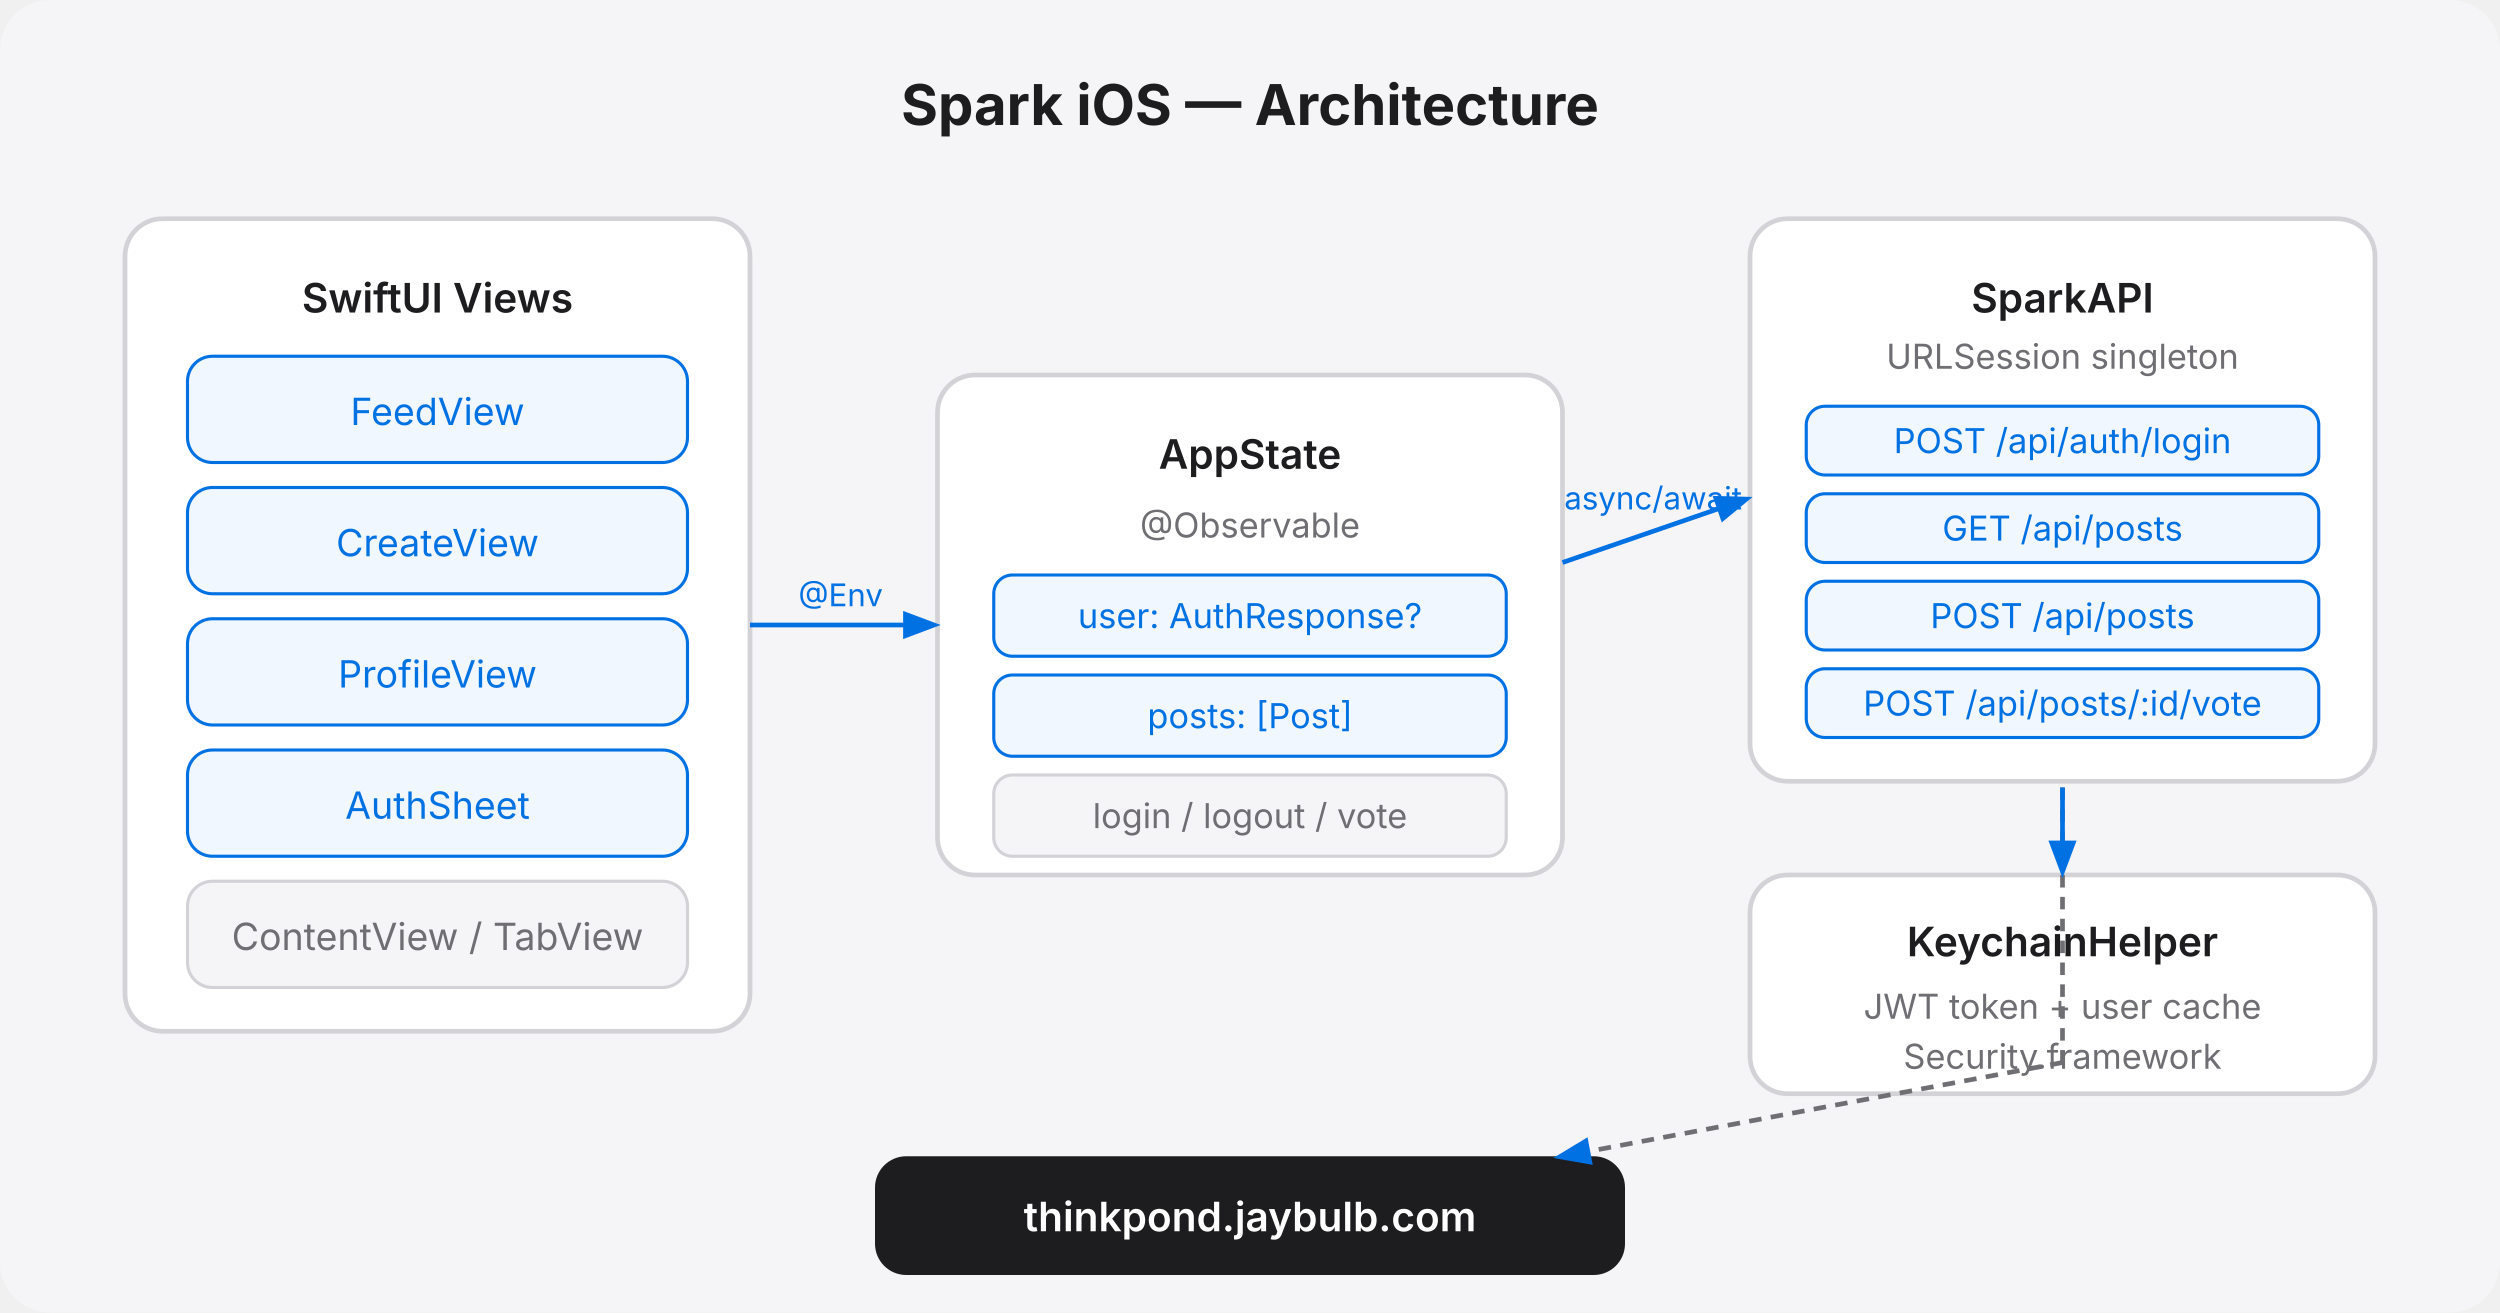
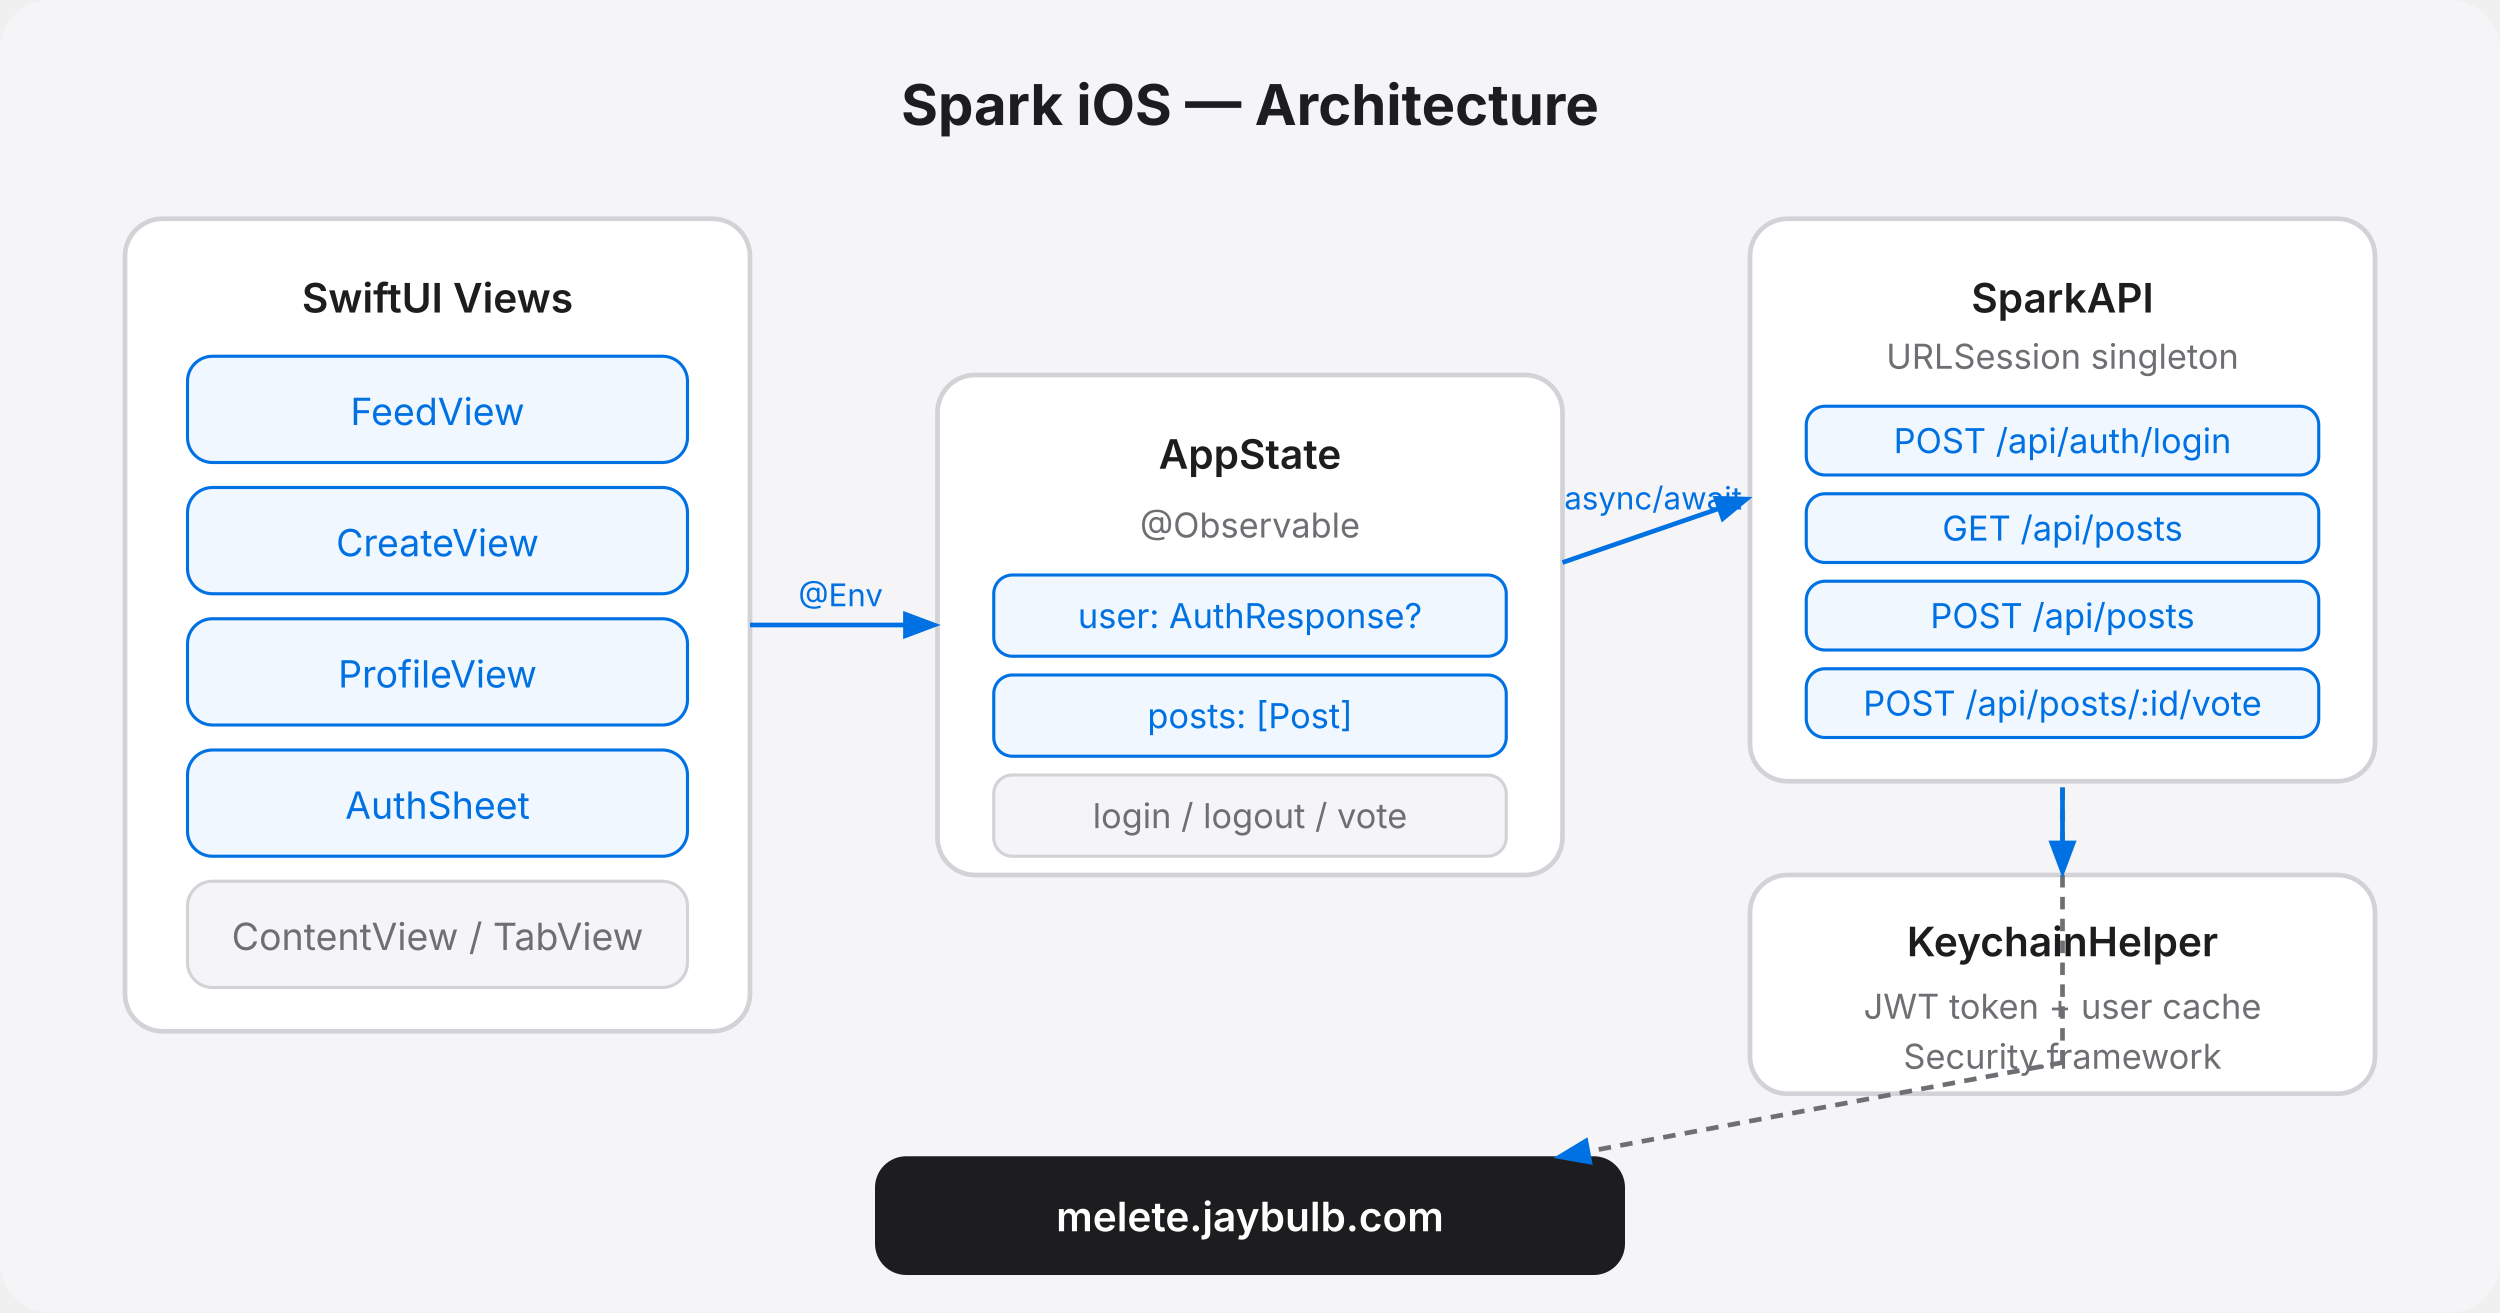
<svg xmlns="http://www.w3.org/2000/svg" width="800" height="420" font-family="-apple-system, BlinkMacSystemFont, sans-serif" viewBox="0 0 800 420">
  <rect width="800" height="420" fill="#f5f5f7" rx="16" />
  <text x="400" y="40" fill="#1d1d1f" font-size="18" font-weight="700" text-anchor="middle">Spark iOS — Architecture</text>
  <rect width="200" height="260" x="40" y="70" fill="#fff" stroke="#d2d2d7" stroke-width="1.5" rx="12" />
  <text x="140" y="100" fill="#1d1d1f" font-size="13" font-weight="600" text-anchor="middle">SwiftUI Views</text>
  <rect width="160" height="34" x="60" y="114" fill="#f0f7ff" stroke="#0071e3" rx="8" />
  <text x="140" y="136" fill="#0071e3" font-size="12" text-anchor="middle">FeedView</text>
  <rect width="160" height="34" x="60" y="156" fill="#f0f7ff" stroke="#0071e3" rx="8" />
  <text x="140" y="178" fill="#0071e3" font-size="12" text-anchor="middle">CreateView</text>
  <rect width="160" height="34" x="60" y="198" fill="#f0f7ff" stroke="#0071e3" rx="8" />
  <text x="140" y="220" fill="#0071e3" font-size="12" text-anchor="middle">ProfileView</text>
  <rect width="160" height="34" x="60" y="240" fill="#f0f7ff" stroke="#0071e3" rx="8" />
  <text x="140" y="262" fill="#0071e3" font-size="12" text-anchor="middle">AuthSheet</text>
  <rect width="160" height="34" x="60" y="282" fill="#f5f5f7" stroke="#d2d2d7" rx="8" />
  <text x="140" y="304" fill="#6e6e73" font-size="12" text-anchor="middle">ContentView / TabView</text>
  <rect width="200" height="160" x="300" y="120" fill="#fff" stroke="#d2d2d7" stroke-width="1.5" rx="12" />
  <text x="400" y="150" fill="#1d1d1f" font-size="13" font-weight="600" text-anchor="middle">AppState</text>
  <text x="400" y="172" fill="#6e6e73" font-size="11" text-anchor="middle">@Observable</text>
  <rect width="164" height="26" x="318" y="184" fill="#f0f7ff" stroke="#0071e3" rx="6" />
  <text x="400" y="201" fill="#0071e3" font-size="11" text-anchor="middle">user: AuthResponse?</text>
  <rect width="164" height="26" x="318" y="216" fill="#f0f7ff" stroke="#0071e3" rx="6" />
  <text x="400" y="233" fill="#0071e3" font-size="11" text-anchor="middle">posts: [Post]</text>
  <rect width="164" height="26" x="318" y="248" fill="#f5f5f7" stroke="#d2d2d7" rx="6" />
  <text x="400" y="265" fill="#6e6e73" font-size="11" text-anchor="middle">login / logout / vote</text>
  <rect width="200" height="180" x="560" y="70" fill="#fff" stroke="#d2d2d7" stroke-width="1.5" rx="12" />
  <text x="660" y="100" fill="#1d1d1f" font-size="13" font-weight="600" text-anchor="middle">SparkAPI</text>
  <text x="660" y="118" fill="#6e6e73" font-size="11" text-anchor="middle">URLSession singleton</text>
  <rect width="164" height="22" x="578" y="130" fill="#f0f7ff" stroke="#0071e3" rx="6" />
  <text x="660" y="145" fill="#0071e3" font-size="11" text-anchor="middle">POST /api/auth/login</text>
  <rect width="164" height="22" x="578" y="158" fill="#f0f7ff" stroke="#0071e3" rx="6" />
  <text x="660" y="173" fill="#0071e3" font-size="11" text-anchor="middle">GET /api/posts</text>
  <rect width="164" height="22" x="578" y="186" fill="#f0f7ff" stroke="#0071e3" rx="6" />
  <text x="660" y="201" fill="#0071e3" font-size="11" text-anchor="middle">POST /api/posts</text>
  <rect width="164" height="22" x="578" y="214" fill="#f0f7ff" stroke="#0071e3" rx="6" />
  <text x="660" y="229" fill="#0071e3" font-size="11" text-anchor="middle">POST /api/posts/:id/vote</text>
  <rect width="200" height="70" x="560" y="280" fill="#fff" stroke="#d2d2d7" stroke-width="1.5" rx="12" />
  <text x="660" y="306" fill="#1d1d1f" font-size="13" font-weight="600" text-anchor="middle">KeychainHelper</text>
  <text x="660" y="326" fill="#6e6e73" font-size="11" text-anchor="middle">JWT token + user cache</text>
  <text x="660" y="342" fill="#6e6e73" font-size="11" text-anchor="middle">Security.framework</text>
  <rect width="240" height="38" x="280" y="370" fill="#1d1d1f" rx="10" />
-   <text x="400" y="394" fill="#fff" font-size="13" font-weight="600" text-anchor="middle">thinkpond.jaybulb.com</text>
+   <text x="400" y="394" fill="#fff" font-size="13" font-weight="600" text-anchor="middle">melete.jaybulb.com</text>
  <path stroke="#0071e3" stroke-width="1.5" marker-end="url(#a)" d="M240 200h58" />
  <text x="269" y="194" fill="#0071e3" font-size="10" text-anchor="middle">@Env</text>
  <path stroke="#0071e3" stroke-width="1.5" marker-end="url(#a)" d="m500 180 58-20" />
  <text x="529" y="163" fill="#0071e3" font-size="10" text-anchor="middle">async/await</text>
  <path stroke="#6e6e73" stroke-dasharray="4 3" stroke-width="1.5" d="M660 252v88" />
  <path stroke="#6e6e73" stroke-dasharray="4 3" stroke-width="1.5" marker-end="url(#a)" d="m660 340-160 30" />
  <path stroke="#0071e3" stroke-width="1.5" marker-end="url(#a)" d="M660 252v26" />
  <defs>
    <marker id="a" markerHeight="8" markerWidth="8" orient="auto" refX="6" refY="3">
      <path fill="#0071e3" d="M0 0v6l8-3z" />
    </marker>
  </defs>
</svg>
